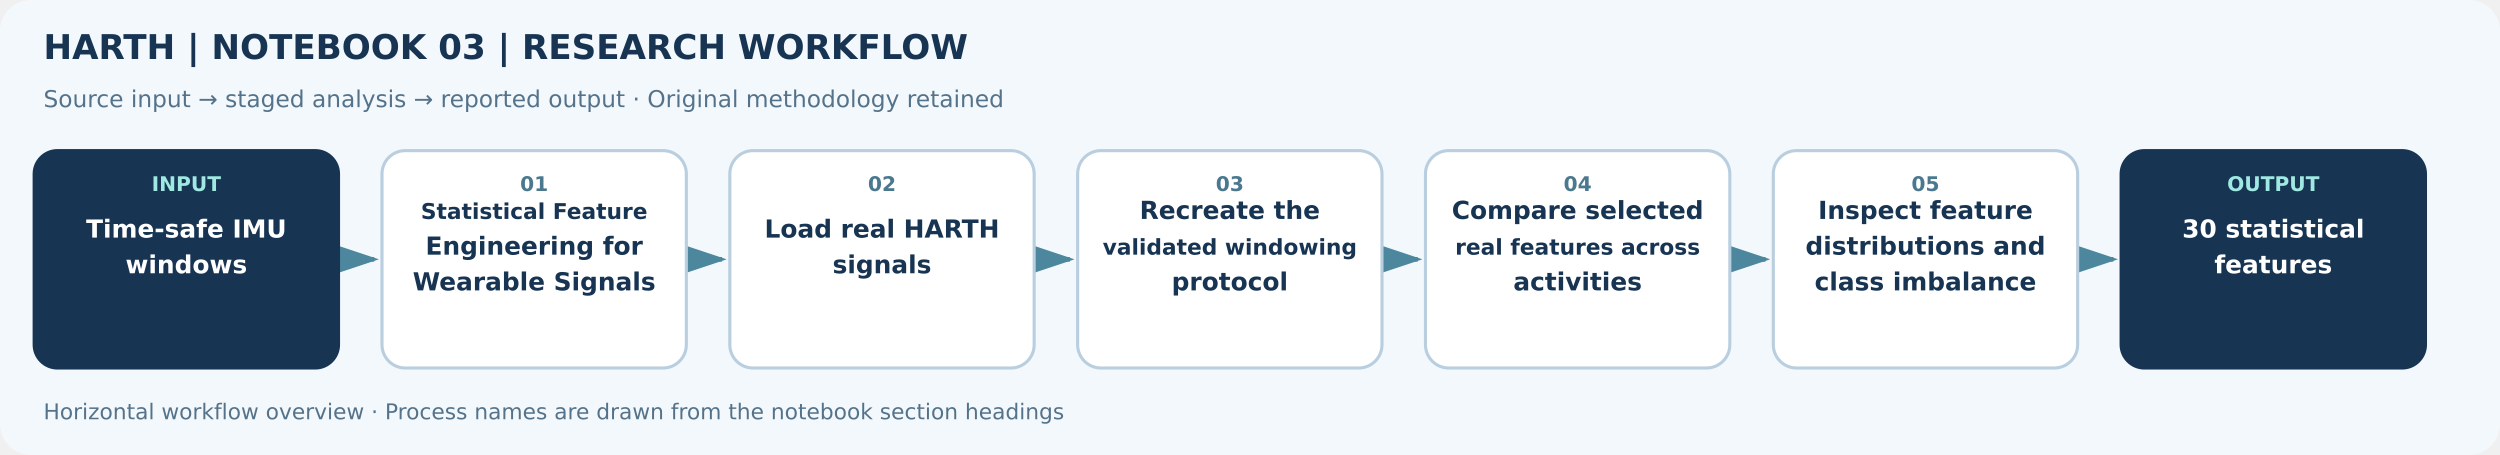
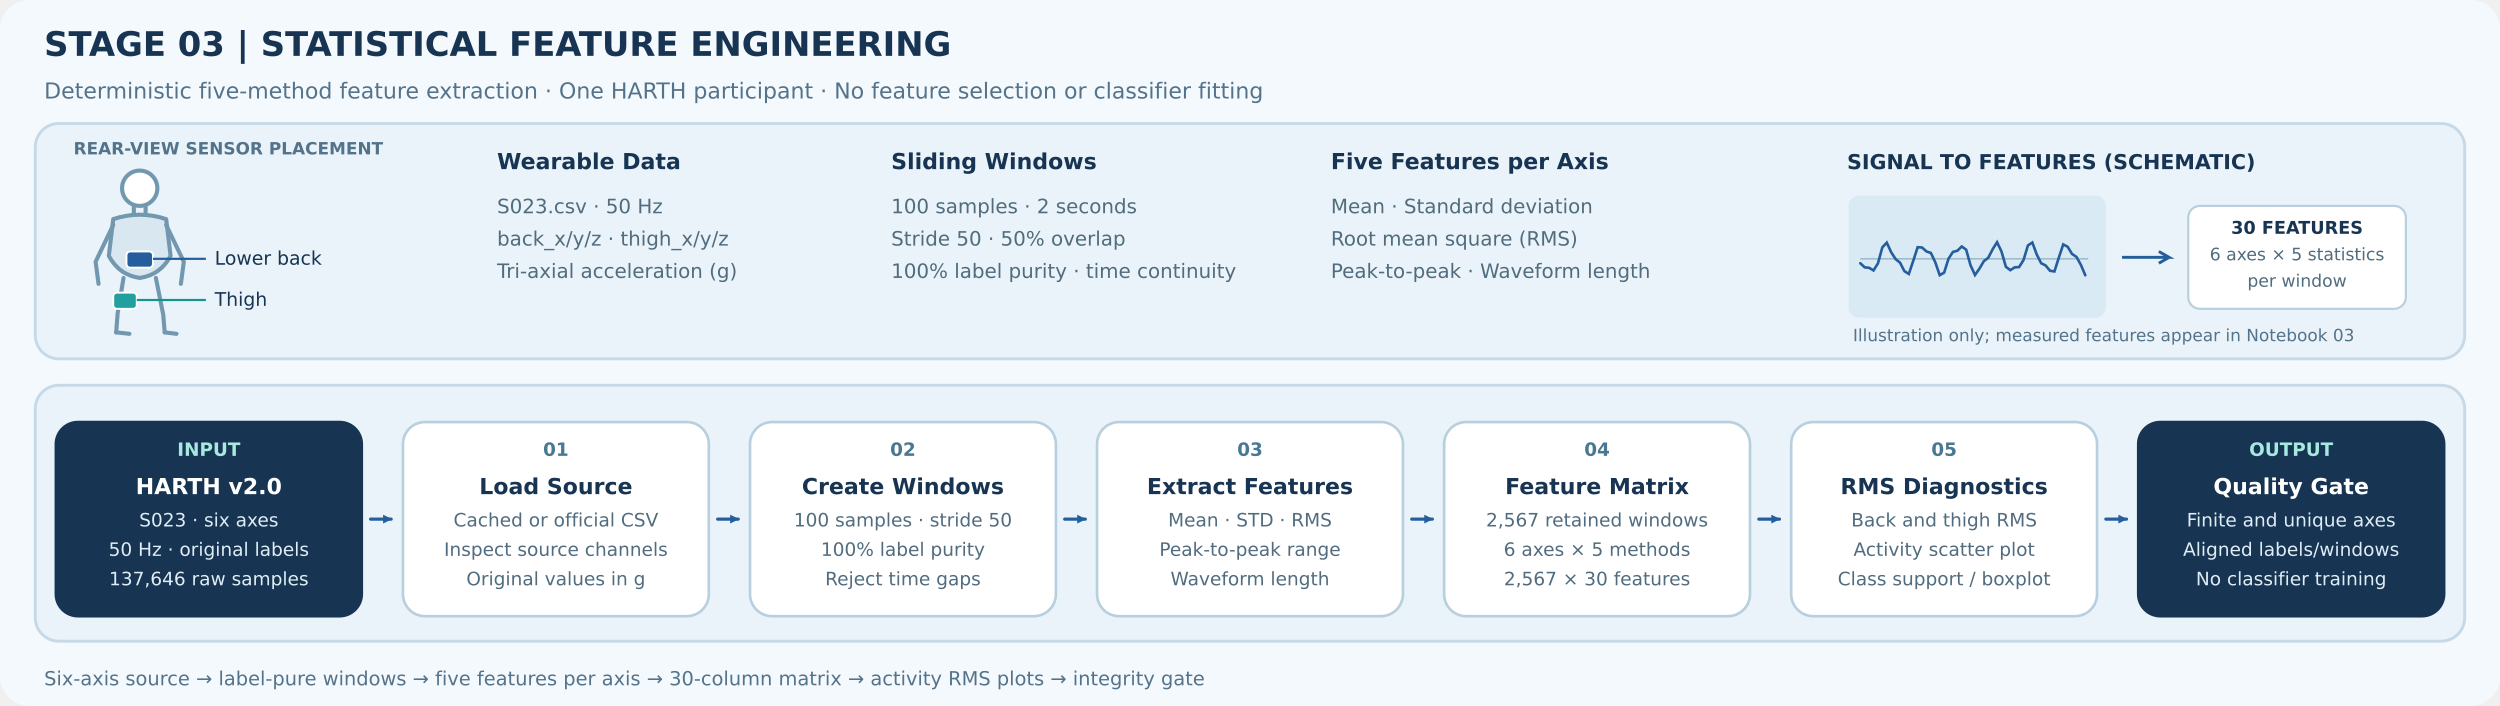
- <svg xmlns="http://www.w3.org/2000/svg" width="1610" height="293" viewBox="0 0 1610 293" role="img" aria-labelledby="title desc">
+ <svg xmlns="http://www.w3.org/2000/svg" width="1700" height="480" viewBox="0 0 1700 480" role="img" aria-labelledby="title desc">
  <defs>
-     <marker id="a" markerWidth="10" markerHeight="10" refX="8" refY="3" orient="auto">
-       <path d="M0 0 L0 6 L9 3 Z" fill="#4C879D" />
+     <marker id="small-arrow" markerUnits="userSpaceOnUse" markerWidth="6" markerHeight="6" refX="5.5" refY="3" orient="auto">
+       <path d="M0 0 L6 3 L0 6 Z" fill="#245E9D" />
    </marker>
  </defs>
-   <rect width="1610" height="293" rx="20" fill="#F3F8FC" />
-   <text x="28" y="38" font-family="DejaVu Sans, Arial, sans-serif" font-size="22" font-weight="700" fill="#173453">HARTH  |  NOTEBOOK 03  |  RESEARCH WORKFLOW</text>
-   <text x="28" y="69" font-family="DejaVu Sans, Arial, sans-serif" font-size="15" fill="#54738A">Source input → staged analysis → reported output · Original methodology retained</text>
+   <rect width="1700" height="480" rx="20" fill="#F4F9FD" />
  <g font-family="DejaVu Sans, Arial, sans-serif">
-     <path d="M222 167 H241" stroke="#4C879D" stroke-width="3" marker-end="url(#a)" />
-     <path d="M446 167 H465" stroke="#4C879D" stroke-width="3" marker-end="url(#a)" />
-     <path d="M670 167 H689" stroke="#4C879D" stroke-width="3" marker-end="url(#a)" />
-     <path d="M894 167 H913" stroke="#4C879D" stroke-width="3" marker-end="url(#a)" />
-     <path d="M1118 167 H1137" stroke="#4C879D" stroke-width="3" marker-end="url(#a)" />
-     <path d="M1342 167 H1361" stroke="#4C879D" stroke-width="3" marker-end="url(#a)" />
-     <g>
-       <rect x="22" y="97" width="196" height="140" rx="15" fill="#173453" stroke="#173453" stroke-width="2" />
-       <text x="120" y="123" font-size="13" font-weight="700" fill="#9FE9E2" text-anchor="middle">INPUT</text>
-       <text x="120" y="153" font-size="16" font-weight="600" fill="#FFFFFF" text-anchor="middle">Time-safe IMU</text>
-       <text x="120" y="176" font-size="16" font-weight="600" fill="#FFFFFF" text-anchor="middle">windows</text>
+     <text x="30" y="38" font-size="23" font-weight="700" fill="#173453">STAGE 03 | STATISTICAL FEATURE ENGINEERING</text>
+     <text x="30" y="67" font-size="15" fill="#54738A">Deterministic five-method feature extraction · One HARTH participant · No feature selection or classifier fitting</text>
+     <rect x="24" y="84" width="1652" height="160" rx="16" fill="#EAF3FA" stroke="#C7D9E6" stroke-width="2" />
+     <rect x="24" y="262" width="1652" height="174" rx="16" fill="#EAF3FA" stroke="#C7D9E6" stroke-width="2" />
+     <g aria-label="Rear-view sensor placement: lower back and thigh">
+       <text x="50" y="105" font-size="11.5" font-weight="700" fill="#53738A">REAR-VIEW SENSOR PLACEMENT</text>
+       <g stroke="#7298B0" stroke-width="2.8" stroke-linecap="round" stroke-linejoin="round">
+         <circle cx="95" cy="128" r="12" fill="#FFFFFF" />
+         <path d="M91 140 L91 147 M99 140 L99 147" fill="none" />
+         <path d="M77 149 Q95 143 113 149 L116 174 Q109 187 95 189 Q81 187 74 174 Z" fill="#D9E7F1" />
+         <path d="M77 153 L65 178 L67 193 M113 153 L125 178 L123 193" fill="none" />
+         <path d="M84 189 L80 213 L79 226 M106 189 L111 214 L112 226" fill="none" />
+         <path d="M79 226 L88 227 M112 226 L120 227" fill="none" />
+       </g>
+       <rect x="86" y="171" width="18" height="11" rx="2.5" fill="#245E9D" stroke="#FFFFFF" stroke-width="1.3" />
+       <rect x="77" y="199" width="16" height="11" rx="2.5" fill="#22A0A0" stroke="#FFFFFF" stroke-width="1.3" />
+       <path d="M104 176 H140" stroke="#245E9D" stroke-width="1.5" />
+       <text x="146" y="180" font-size="12.8" fill="#173453">Lower back</text>
+       <path d="M93 204 H140" stroke="#15938F" stroke-width="1.5" />
+       <text x="146" y="208" font-size="12.8" fill="#173453">Thigh</text>
    </g>
    <g>
-       <rect x="246" y="97" width="196" height="140" rx="15" fill="#FFFFFF" stroke="#B9CEDF" stroke-width="2" />
-       <text x="344" y="123" font-size="13" font-weight="700" fill="#4A788F" text-anchor="middle">01</text>
-       <text x="344" y="141" font-size="14" font-weight="600" fill="#173453" text-anchor="middle">Statistical Feature</text>
-       <text x="344" y="164" font-size="16" font-weight="600" fill="#173453" text-anchor="middle">Engineering for</text>
-       <text x="344" y="187" font-size="16" font-weight="600" fill="#173453" text-anchor="middle">Wearable Signals</text>
+       <text x="338" y="115" font-size="15" font-weight="700" fill="#173453">Wearable Data</text>
+       <text x="338" y="145" font-size="13.5" fill="#506C7E">S023.csv · 50 Hz</text>
+       <text x="338" y="167" font-size="13.5" fill="#506C7E">back_x/y/z · thigh_x/y/z</text>
+       <text x="338" y="189" font-size="13.5" fill="#506C7E">Tri-axial acceleration (g)</text>
    </g>
    <g>
-       <rect x="470" y="97" width="196" height="140" rx="15" fill="#FFFFFF" stroke="#B9CEDF" stroke-width="2" />
-       <text x="568" y="123" font-size="13" font-weight="700" fill="#4A788F" text-anchor="middle">02</text>
-       <text x="568" y="153" font-size="16" font-weight="600" fill="#173453" text-anchor="middle">Load real HARTH</text>
-       <text x="568" y="176" font-size="16" font-weight="600" fill="#173453" text-anchor="middle">signals</text>
+       <text x="606" y="115" font-size="15" font-weight="700" fill="#173453">Sliding Windows</text>
+       <text x="606" y="145" font-size="13.5" fill="#506C7E">100 samples · 2 seconds</text>
+       <text x="606" y="167" font-size="13.5" fill="#506C7E">Stride 50 · 50% overlap</text>
+       <text x="606" y="189" font-size="13.5" fill="#506C7E">100% label purity · time continuity</text>
    </g>
    <g>
-       <rect x="694" y="97" width="196" height="140" rx="15" fill="#FFFFFF" stroke="#B9CEDF" stroke-width="2" />
-       <text x="792" y="123" font-size="13" font-weight="700" fill="#4A788F" text-anchor="middle">03</text>
-       <text x="792" y="141" font-size="16" font-weight="600" fill="#173453" text-anchor="middle">Recreate the</text>
-       <text x="792" y="164" font-size="14" font-weight="600" fill="#173453" text-anchor="middle">validated windowing</text>
-       <text x="792" y="187" font-size="16" font-weight="600" fill="#173453" text-anchor="middle">protocol</text>
+       <text x="905" y="115" font-size="15" font-weight="700" fill="#173453">Five Features per Axis</text>
+       <text x="905" y="145" font-size="13.5" fill="#506C7E">Mean · Standard deviation</text>
+       <text x="905" y="167" font-size="13.5" fill="#506C7E">Root mean square (RMS)</text>
+       <text x="905" y="189" font-size="13.5" fill="#506C7E">Peak-to-peak · Waveform length</text>
    </g>
-     <g>
-       <rect x="918" y="97" width="196" height="140" rx="15" fill="#FFFFFF" stroke="#B9CEDF" stroke-width="2" />
-       <text x="1016" y="123" font-size="13" font-weight="700" fill="#4A788F" text-anchor="middle">04</text>
-       <text x="1016" y="141" font-size="16" font-weight="600" fill="#173453" text-anchor="middle">Compare selected</text>
-       <text x="1016" y="164" font-size="14" font-weight="600" fill="#173453" text-anchor="middle">real features across</text>
-       <text x="1016" y="187" font-size="16" font-weight="600" fill="#173453" text-anchor="middle">activities</text>
+     <g aria-label="Illustrative feature extraction, not an observed signal">
+       <text x="1256" y="115" font-size="14" font-weight="700" fill="#173453">SIGNAL TO FEATURES (SCHEMATIC)</text>
+       <rect x="1257" y="133" width="175" height="83" rx="7" fill="#D4E7F3" opacity="0.75" />
+       <line x1="1265" y1="176" x2="1420" y2="176" stroke="#99B7C8" stroke-width="1" />
+       <path d="M1265.0 179.0 L1268.0 181.8 L1271.0 182.1 L1274.0 183.9 L1277.0 179.1 L1280.0 168.2 L1283.0 165.0 L1286.0 171.5 L1289.0 176.2 L1292.0 178.6 L1295.0 184.4 L1298.0 186.3 L1301.0 177.4 L1304.0 168.1 L1307.0 168.3 L1310.0 171.0 L1313.0 172.0 L1316.0 178.4 L1319.0 187.1 L1322.0 185.4 L1325.0 175.9 L1328.0 171.3 L1331.0 170.5 L1334.0 167.6 L1337.0 169.8 L1340.0 180.5 L1343.0 187.0 L1346.0 182.7 L1349.0 177.6 L1352.0 175.3 L1355.0 169.5 L1358.0 164.7 L1361.0 171.0 L1364.0 181.4 L1367.0 183.7 L1370.0 181.8 L1373.0 181.6 L1376.0 176.8 L1379.0 166.9 L1382.0 164.9 L1385.0 173.1 L1388.0 179.0 L1391.0 180.5 L1394.0 184.1 L1397.0 184.6 L1400.0 175.2 L1403.0 166.2 L1406.0 167.8 L1409.0 172.7 L1412.0 174.7 L1415.0 180.1 L1418.0 187.2" fill="none" stroke="#245E9D" stroke-width="1.8" stroke-linecap="round" />
+       <path d="M1443 175 H1475 L1468 171 M1475 175 L1468 179" fill="none" stroke="#245E9D" stroke-width="2" />
+       <rect x="1488" y="140" width="148" height="70" rx="8" fill="#FFFFFF" stroke="#B8CFDE" stroke-width="1.5" />
+       <text x="1562" y="159" text-anchor="middle" font-size="12" font-weight="700" fill="#173453">30 FEATURES</text>
+       <text x="1562" y="177" text-anchor="middle" font-size="11.7" fill="#506C7E">6 axes × 5 statistics</text>
+       <text x="1562" y="195" text-anchor="middle" font-size="11.7" fill="#506C7E">per window</text>
+       <text x="1260" y="232" font-size="11.5" fill="#53738A">Illustration only; measured features appear in Notebook 03</text>
    </g>
-     <g>
-       <rect x="1142" y="97" width="196" height="140" rx="15" fill="#FFFFFF" stroke="#B9CEDF" stroke-width="2" />
-       <text x="1240" y="123" font-size="13" font-weight="700" fill="#4A788F" text-anchor="middle">05</text>
-       <text x="1240" y="141" font-size="16" font-weight="600" fill="#173453" text-anchor="middle">Inspect feature</text>
-       <text x="1240" y="164" font-size="16" font-weight="600" fill="#173453" text-anchor="middle">distributions and</text>
-       <text x="1240" y="187" font-size="16" font-weight="600" fill="#173453" text-anchor="middle">class imbalance</text>
+     <g aria-label="Six uniform compact workflow arrows">
+       <path d="M252 353 H266" fill="none" stroke="#245E9D" stroke-width="2.2" stroke-linecap="round" marker-end="url(#small-arrow)" />
+       <path d="M488 353 H502" fill="none" stroke="#245E9D" stroke-width="2.2" stroke-linecap="round" marker-end="url(#small-arrow)" />
+       <path d="M724 353 H738" fill="none" stroke="#245E9D" stroke-width="2.2" stroke-linecap="round" marker-end="url(#small-arrow)" />
+       <path d="M960 353 H974" fill="none" stroke="#245E9D" stroke-width="2.2" stroke-linecap="round" marker-end="url(#small-arrow)" />
+       <path d="M1196 353 H1210" fill="none" stroke="#245E9D" stroke-width="2.2" stroke-linecap="round" marker-end="url(#small-arrow)" />
+       <path d="M1432 353 H1446" fill="none" stroke="#245E9D" stroke-width="2.2" stroke-linecap="round" marker-end="url(#small-arrow)" />
    </g>
-     <g>
-       <rect x="1366" y="97" width="196" height="140" rx="15" fill="#173453" stroke="#173453" stroke-width="2" />
-       <text x="1464" y="123" font-size="13" font-weight="700" fill="#9FE9E2" text-anchor="middle">OUTPUT</text>
-       <text x="1464" y="153" font-size="16" font-weight="600" fill="#FFFFFF" text-anchor="middle">30 statistical</text>
-       <text x="1464" y="176" font-size="16" font-weight="600" fill="#FFFFFF" text-anchor="middle">features</text>
+     <g aria-label="Seven sequential processing stages">
+       <g class="process-block">
+         <rect x="38" y="287" width="208" height="132" rx="15" fill="#173453" stroke="#173453" stroke-width="1.8" />
+         <text x="142" y="310" text-anchor="middle" font-size="12.5" font-weight="700" fill="#A7E9DF">INPUT</text>
+         <text x="142" y="336" text-anchor="middle" font-size="15" font-weight="700" fill="#FFFFFF">HARTH v2.0</text>
+         <text x="142" y="358" text-anchor="middle" font-size="12.6" fill="#DFEDF4">S023 · six axes</text>
+         <text x="142" y="378" text-anchor="middle" font-size="12.6" fill="#DFEDF4">50 Hz · original labels</text>
+         <text x="142" y="398" text-anchor="middle" font-size="12.6" fill="#DFEDF4">137,646 raw samples</text>
+       </g>
+       <g class="process-block">
+         <rect x="274" y="287" width="208" height="132" rx="15" fill="#FFFFFF" stroke="#B8CFDE" stroke-width="1.8" />
+         <text x="378" y="310" text-anchor="middle" font-size="12.5" font-weight="700" fill="#497992">01</text>
+         <text x="378" y="336" text-anchor="middle" font-size="15" font-weight="700" fill="#173453">Load Source</text>
+         <text x="378" y="358" text-anchor="middle" font-size="12.6" fill="#506C7E">Cached or official CSV</text>
+         <text x="378" y="378" text-anchor="middle" font-size="12.6" fill="#506C7E">Inspect source channels</text>
+         <text x="378" y="398" text-anchor="middle" font-size="12.6" fill="#506C7E">Original values in g</text>
+       </g>
+       <g class="process-block">
+         <rect x="510" y="287" width="208" height="132" rx="15" fill="#FFFFFF" stroke="#B8CFDE" stroke-width="1.8" />
+         <text x="614" y="310" text-anchor="middle" font-size="12.5" font-weight="700" fill="#497992">02</text>
+         <text x="614" y="336" text-anchor="middle" font-size="15" font-weight="700" fill="#173453">Create Windows</text>
+         <text x="614" y="358" text-anchor="middle" font-size="12.6" fill="#506C7E">100 samples · stride 50</text>
+         <text x="614" y="378" text-anchor="middle" font-size="12.6" fill="#506C7E">100% label purity</text>
+         <text x="614" y="398" text-anchor="middle" font-size="12.6" fill="#506C7E">Reject time gaps</text>
+       </g>
+       <g class="process-block">
+         <rect x="746" y="287" width="208" height="132" rx="15" fill="#FFFFFF" stroke="#B8CFDE" stroke-width="1.8" />
+         <text x="850" y="310" text-anchor="middle" font-size="12.5" font-weight="700" fill="#497992">03</text>
+         <text x="850" y="336" text-anchor="middle" font-size="15" font-weight="700" fill="#173453">Extract Features</text>
+         <text x="850" y="358" text-anchor="middle" font-size="12.6" fill="#506C7E">Mean · STD · RMS</text>
+         <text x="850" y="378" text-anchor="middle" font-size="12.6" fill="#506C7E">Peak-to-peak range</text>
+         <text x="850" y="398" text-anchor="middle" font-size="12.6" fill="#506C7E">Waveform length</text>
+       </g>
+       <g class="process-block">
+         <rect x="982" y="287" width="208" height="132" rx="15" fill="#FFFFFF" stroke="#B8CFDE" stroke-width="1.8" />
+         <text x="1086" y="310" text-anchor="middle" font-size="12.5" font-weight="700" fill="#497992">04</text>
+         <text x="1086" y="336" text-anchor="middle" font-size="15" font-weight="700" fill="#173453">Feature Matrix</text>
+         <text x="1086" y="358" text-anchor="middle" font-size="12.6" fill="#506C7E">2,567 retained windows</text>
+         <text x="1086" y="378" text-anchor="middle" font-size="12.6" fill="#506C7E">6 axes × 5 methods</text>
+         <text x="1086" y="398" text-anchor="middle" font-size="12.6" fill="#506C7E">2,567 × 30 features</text>
+       </g>
+       <g class="process-block">
+         <rect x="1218" y="287" width="208" height="132" rx="15" fill="#FFFFFF" stroke="#B8CFDE" stroke-width="1.8" />
+         <text x="1322" y="310" text-anchor="middle" font-size="12.5" font-weight="700" fill="#497992">05</text>
+         <text x="1322" y="336" text-anchor="middle" font-size="15" font-weight="700" fill="#173453">RMS Diagnostics</text>
+         <text x="1322" y="358" text-anchor="middle" font-size="12.6" fill="#506C7E">Back and thigh RMS</text>
+         <text x="1322" y="378" text-anchor="middle" font-size="12.6" fill="#506C7E">Activity scatter plot</text>
+         <text x="1322" y="398" text-anchor="middle" font-size="12.6" fill="#506C7E">Class support / boxplot</text>
+       </g>
+       <g class="process-block">
+         <rect x="1454" y="287" width="208" height="132" rx="15" fill="#173453" stroke="#173453" stroke-width="1.8" />
+         <text x="1558" y="310" text-anchor="middle" font-size="12.5" font-weight="700" fill="#A7E9DF">OUTPUT</text>
+         <text x="1558" y="336" text-anchor="middle" font-size="15" font-weight="700" fill="#FFFFFF">Quality Gate</text>
+         <text x="1558" y="358" text-anchor="middle" font-size="12.6" fill="#DFEDF4">Finite and unique axes</text>
+         <text x="1558" y="378" text-anchor="middle" font-size="12.6" fill="#DFEDF4">Aligned labels/windows</text>
+         <text x="1558" y="398" text-anchor="middle" font-size="12.6" fill="#DFEDF4">No classifier training</text>
+       </g>
    </g>
+     <text x="30" y="466" font-size="13.2" fill="#54738A">Six-axis source → label-pure windows → five features per axis → 30-column matrix → activity RMS plots → integrity gate</text>
  </g>
-   <text x="28" y="270" font-family="DejaVu Sans, Arial, sans-serif" font-size="14" fill="#54738A">Horizontal workflow overview · Process names are drawn from the notebook section headings</text>
</svg>
